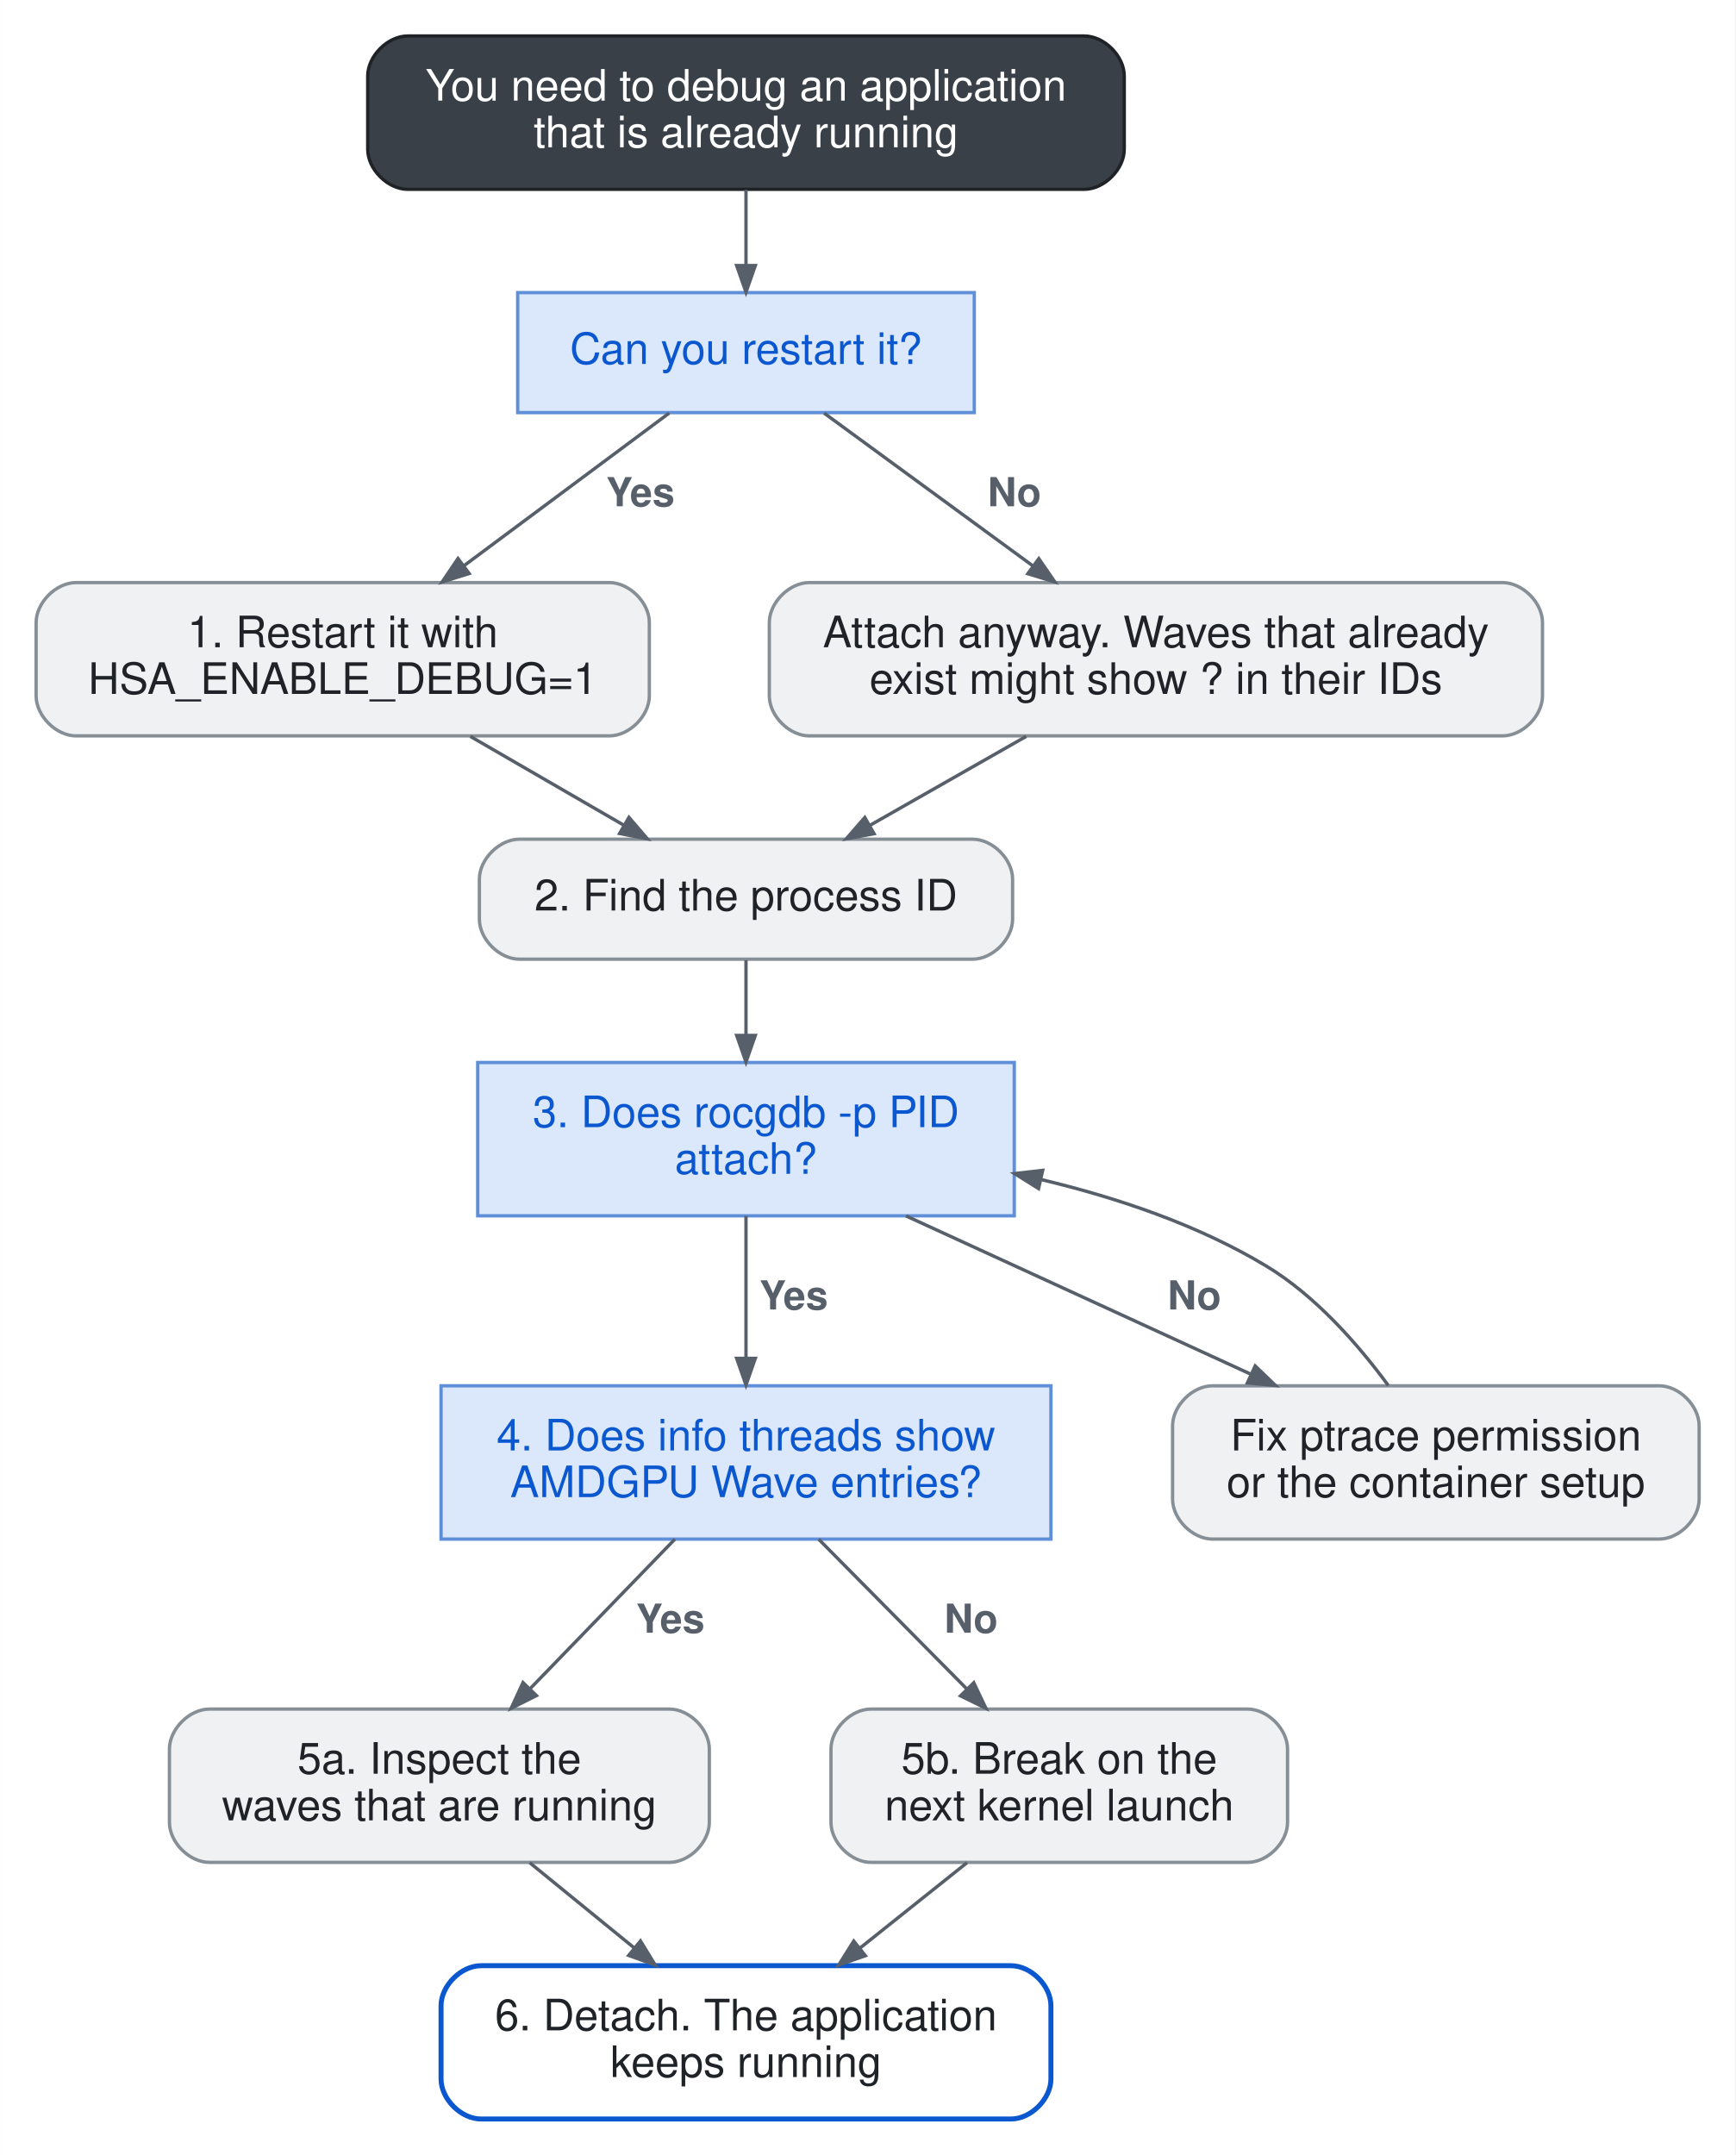
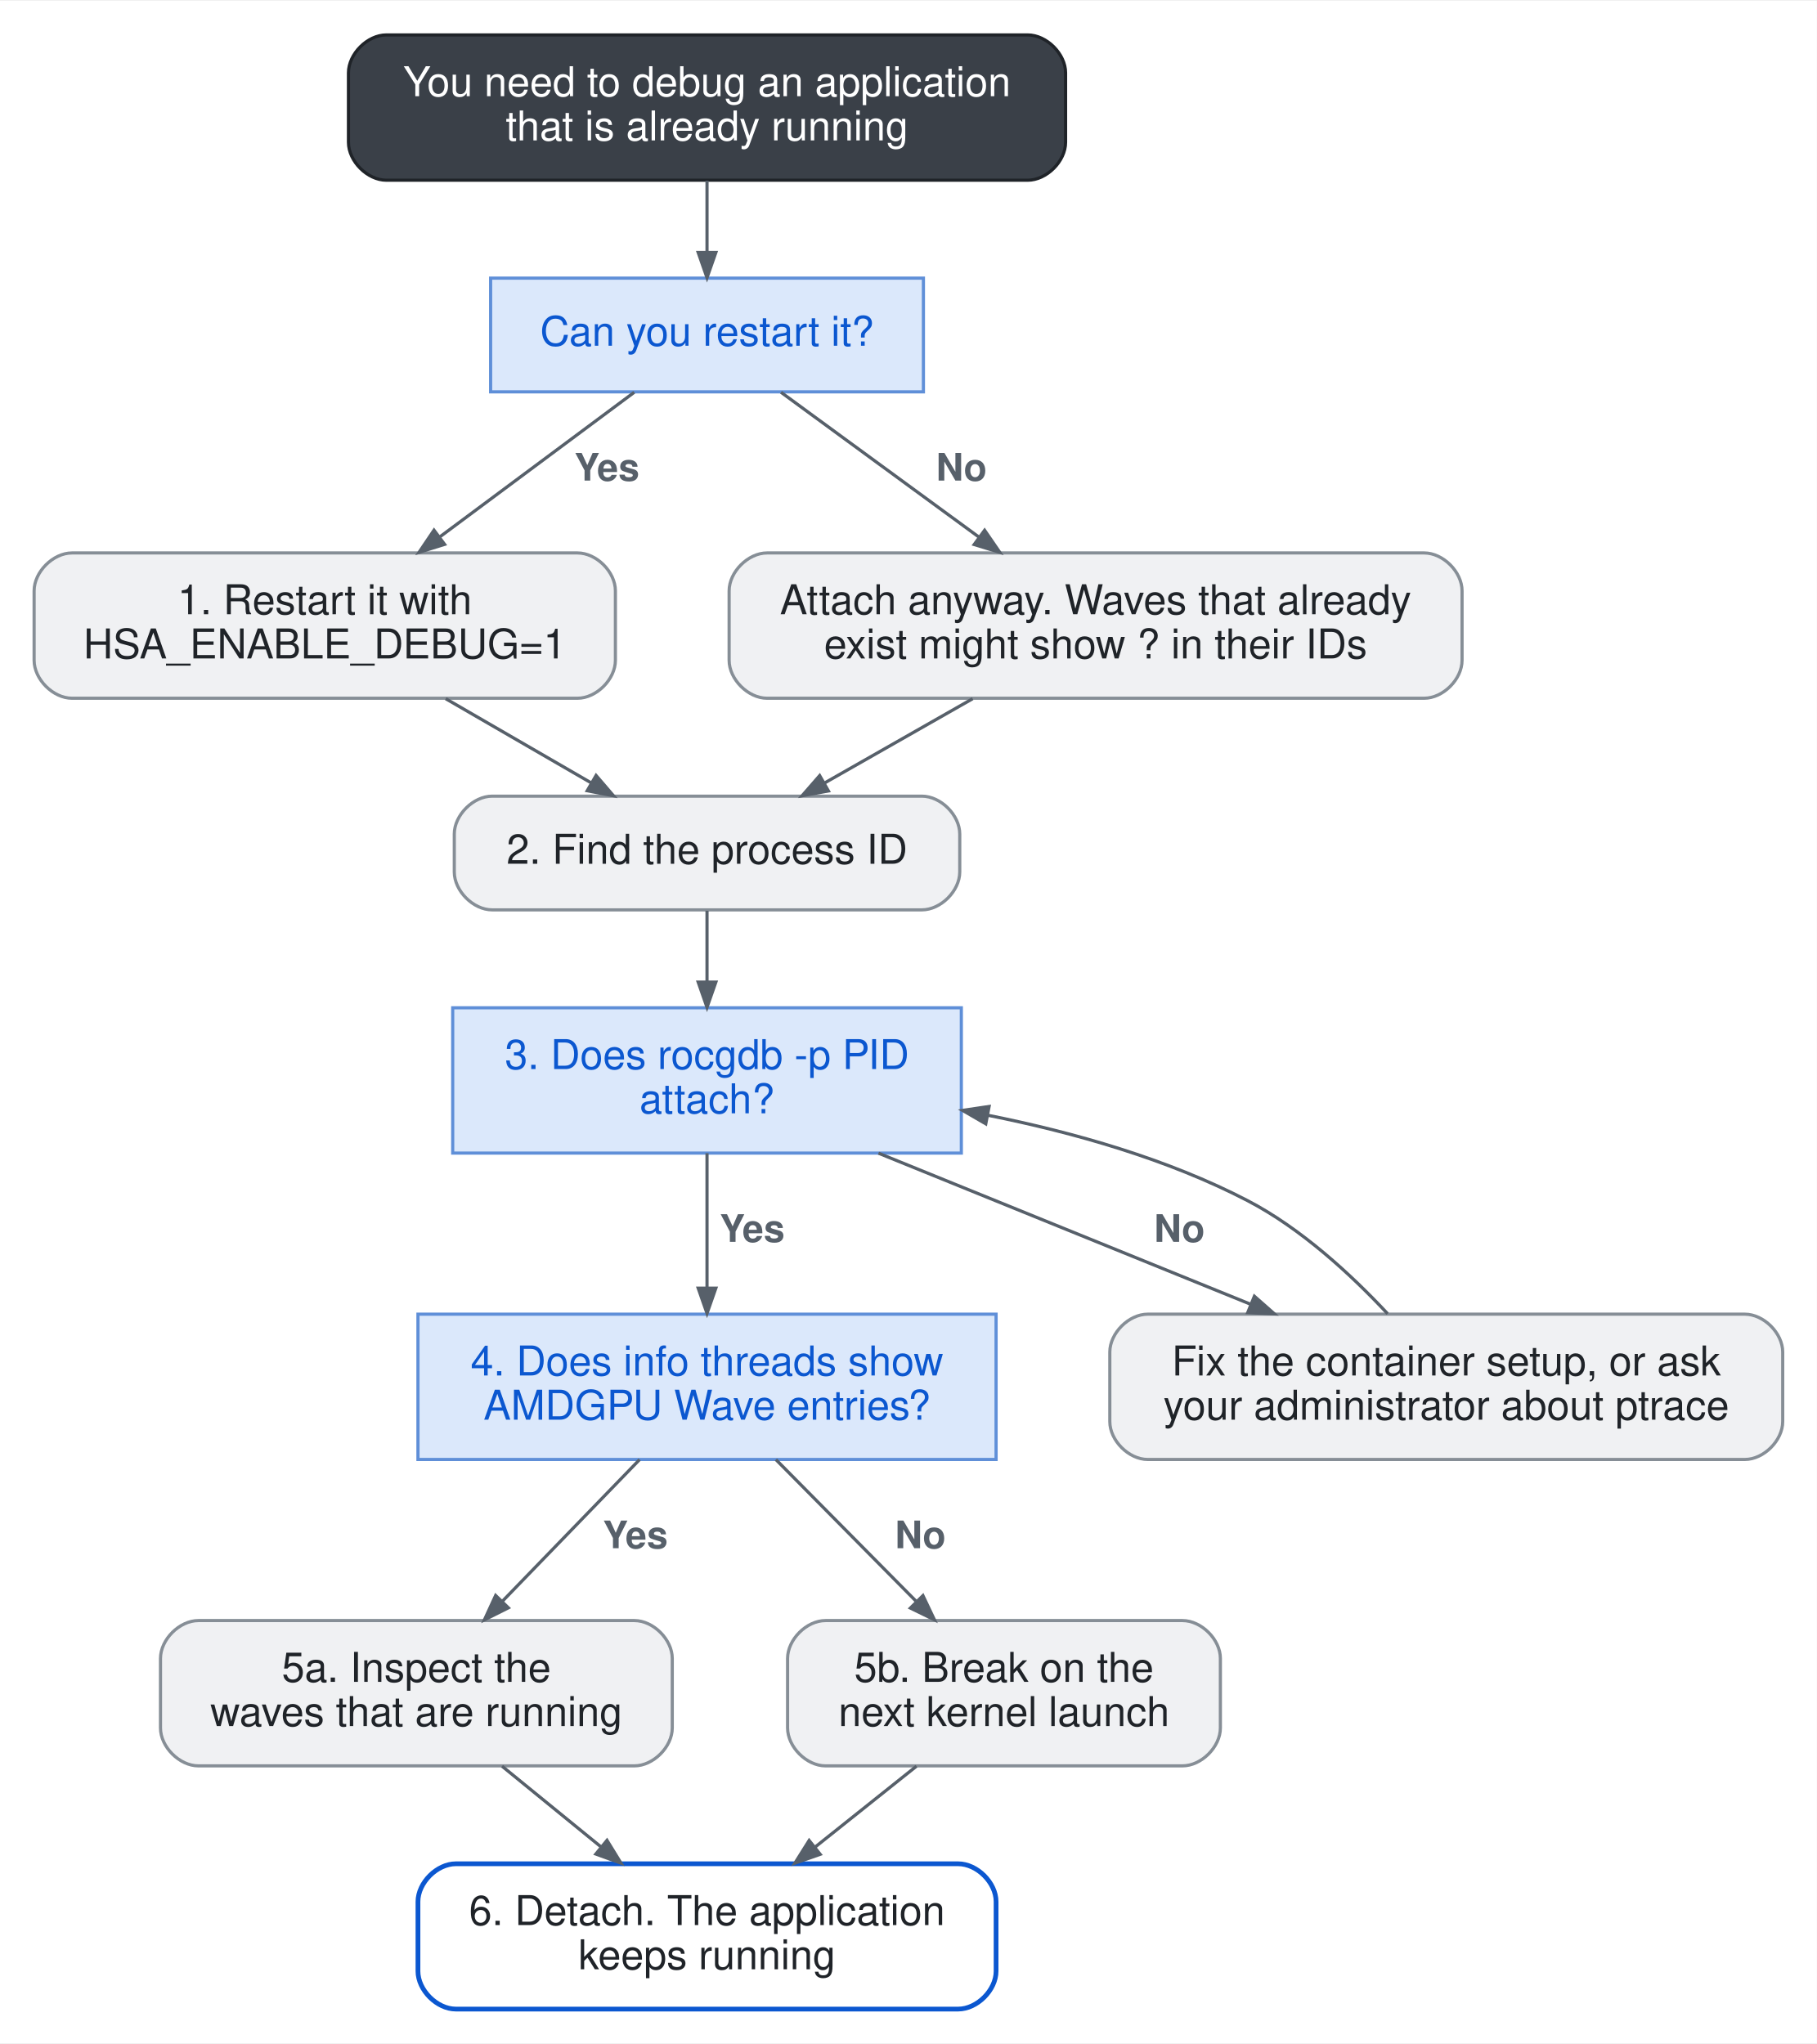
- <svg xmlns="http://www.w3.org/2000/svg" role="img" aria-labelledby="t d" width="521pt" height="647pt" viewBox="0.00 0.00 520.60 646.60">
+ <svg xmlns="http://www.w3.org/2000/svg" role="img" aria-labelledby="t d" width="575pt" height="647pt" viewBox="0.00 0.00 575.10 646.60">
  <g id="graph0" class="graph" transform="scale(1 1) rotate(0) translate(10.8 635.8)">
-     <polygon fill="white" stroke="transparent" points="-10.8,10.8 -10.8,-635.8 509.8,-635.8 509.8,10.8 -10.8,10.8" />
+     <polygon fill="white" stroke="transparent" points="-10.8,10.8 -10.8,-635.8 564.3,-635.8 564.3,10.8 -10.8,10.8" />
    <g id="node1" class="node">
      <path fill="#3a4048" stroke="#1f2328" d="M314.5,-625C314.5,-625 111.5,-625 111.5,-625 105.5,-625 99.5,-619 99.5,-613 99.5,-613 99.5,-591 99.5,-591 99.5,-585 105.5,-579 111.5,-579 111.5,-579 314.5,-579 314.5,-579 320.5,-579 326.5,-585 326.5,-591 326.5,-591 326.5,-613 326.5,-613 326.5,-619 320.5,-625 314.5,-625" />
      <text text-anchor="middle" x="213" y="-605.6" font-family="Helvetica,Arial,sans-serif" font-size="13.00" fill="#ffffff">You need to debug an application</text>
      <text text-anchor="middle" x="213" y="-591.6" font-family="Helvetica,Arial,sans-serif" font-size="13.00" fill="#ffffff">that is already running</text>
    </g>
    <g id="node2" class="node">
      <polygon fill="#dbe8fb" stroke="#5f8fd8" points="281.5,-548 144.5,-548 144.5,-512 281.5,-512 281.5,-548" />
      <text text-anchor="middle" x="213" y="-526.6" font-family="Helvetica,Arial,sans-serif" font-size="13.00" fill="#0b57d0">Can you restart it?</text>
    </g>
    <g id="edge1" class="edge">
      <path fill="none" stroke="#57606a" d="M213,-578.85C213,-571.71 213,-563.74 213,-556.39" />
      <polygon fill="#57606a" stroke="#57606a" points="215.8,-556.12 213,-548.12 210.2,-556.12 215.8,-556.12" />
    </g>
    <g id="node5" class="node">
      <path fill="#f0f1f3" stroke="#868e96" d="M172,-461C172,-461 12,-461 12,-461 6,-461 0,-455 0,-449 0,-449 0,-427 0,-427 0,-421 6,-415 12,-415 12,-415 172,-415 172,-415 178,-415 184,-421 184,-427 184,-427 184,-449 184,-449 184,-455 178,-461 172,-461" />
      <text text-anchor="middle" x="92" y="-441.6" font-family="Helvetica,Arial,sans-serif" font-size="13.00" fill="#1f2328">1. Restart it with</text>
      <text text-anchor="middle" x="92" y="-427.6" font-family="Helvetica,Arial,sans-serif" font-size="13.00" fill="#1f2328">HSA_ENABLE_DEBUG=1</text>
    </g>
    <g id="edge2" class="edge">
      <path fill="none" stroke="#57606a" d="M189.96,-511.86C172.58,-498.94 148.42,-480.96 128.44,-466.1" />
      <polygon fill="#57606a" stroke="#57606a" points="129.93,-463.72 121.84,-461.19 126.58,-468.21 129.93,-463.72" />
      <text text-anchor="start" x="171" y="-483.9" font-family="Helvetica,Arial,sans-serif" font-weight="bold" font-size="12.00" fill="#57606a">Yes</text>
    </g>
    <g id="node6" class="node">
      <path fill="#f0f1f3" stroke="#868e96" d="M440,-461C440,-461 232,-461 232,-461 226,-461 220,-455 220,-449 220,-449 220,-427 220,-427 220,-421 226,-415 232,-415 232,-415 440,-415 440,-415 446,-415 452,-421 452,-427 452,-427 452,-449 452,-449 452,-455 446,-461 440,-461" />
      <text text-anchor="middle" x="336" y="-441.6" font-family="Helvetica,Arial,sans-serif" font-size="13.00" fill="#1f2328">Attach anyway. Waves that already</text>
      <text text-anchor="middle" x="336" y="-427.6" font-family="Helvetica,Arial,sans-serif" font-size="13.00" fill="#1f2328">exist might show ? in their IDs</text>
    </g>
    <g id="edge3" class="edge">
      <path fill="none" stroke="#57606a" d="M236.42,-511.86C254.08,-498.94 278.65,-480.96 298.96,-466.1" />
      <polygon fill="#57606a" stroke="#57606a" points="300.87,-468.18 305.67,-461.19 297.56,-463.66 300.87,-468.18" />
      <text text-anchor="start" x="285.5" y="-483.9" font-family="Helvetica,Arial,sans-serif" font-weight="bold" font-size="12.00" fill="#57606a">No</text>
    </g>
    <g id="node3" class="node">
      <polygon fill="#dbe8fb" stroke="#5f8fd8" points="293.5,-317 132.5,-317 132.5,-271 293.5,-271 293.5,-317" />
      <text text-anchor="middle" x="213" y="-297.6" font-family="Helvetica,Arial,sans-serif" font-size="13.00" fill="#0b57d0">3. Does rocgdb -p PID</text>
      <text text-anchor="middle" x="213" y="-283.6" font-family="Helvetica,Arial,sans-serif" font-size="13.00" fill="#0b57d0">attach?</text>
    </g>
    <g id="node4" class="node">
      <polygon fill="#dbe8fb" stroke="#5f8fd8" points="304.5,-220 121.5,-220 121.5,-174 304.5,-174 304.5,-220" />
      <text text-anchor="middle" x="213" y="-200.6" font-family="Helvetica,Arial,sans-serif" font-size="13.00" fill="#0b57d0">4. Does info threads show</text>
      <text text-anchor="middle" x="213" y="-186.6" font-family="Helvetica,Arial,sans-serif" font-size="13.00" fill="#0b57d0">AMDGPU Wave entries?</text>
    </g>
    <g id="edge9" class="edge">
      <path fill="none" stroke="#57606a" d="M213,-270.97C213,-258.35 213,-242.32 213,-228.51" />
      <polygon fill="#57606a" stroke="#57606a" points="215.8,-228.24 213,-220.24 210.2,-228.24 215.8,-228.24" />
      <text text-anchor="start" x="217" y="-242.9" font-family="Helvetica,Arial,sans-serif" font-weight="bold" font-size="12.00" fill="#57606a">Yes</text>
    </g>
    <g id="node8" class="node">
-       <path fill="#f0f1f3" stroke="#868e96" d="M487,-220C487,-220 353,-220 353,-220 347,-220 341,-214 341,-208 341,-208 341,-186 341,-186 341,-180 347,-174 353,-174 353,-174 487,-174 487,-174 493,-174 499,-180 499,-186 499,-186 499,-208 499,-208 499,-214 493,-220 487,-220" />
-       <text text-anchor="middle" x="420" y="-200.6" font-family="Helvetica,Arial,sans-serif" font-size="13.00" fill="#1f2328">Fix ptrace permission</text>
-       <text text-anchor="middle" x="420" y="-186.6" font-family="Helvetica,Arial,sans-serif" font-size="13.00" fill="#1f2328">or the container setup</text>
+       <path fill="#f0f1f3" stroke="#868e96" d="M541.5,-220C541.5,-220 352.5,-220 352.5,-220 346.5,-220 340.5,-214 340.5,-208 340.5,-208 340.5,-186 340.5,-186 340.5,-180 346.5,-174 352.5,-174 352.5,-174 541.5,-174 541.5,-174 547.5,-174 553.5,-180 553.5,-186 553.5,-186 553.5,-208 553.5,-208 553.5,-214 547.5,-220 541.5,-220" />
+       <text text-anchor="middle" x="447" y="-200.6" font-family="Helvetica,Arial,sans-serif" font-size="13.00" fill="#1f2328">Fix the container setup, or ask</text>
+       <text text-anchor="middle" x="447" y="-186.6" font-family="Helvetica,Arial,sans-serif" font-size="13.00" fill="#1f2328">your administrator about ptrace</text>
    </g>
    <g id="edge7" class="edge">
-       <path fill="none" stroke="#57606a" d="M261.01,-270.97C291.86,-256.81 332.05,-238.37 364.3,-223.56" />
-       <polygon fill="#57606a" stroke="#57606a" points="365.79,-225.96 371.89,-220.08 363.45,-220.87 365.79,-225.96" />
-       <text text-anchor="start" x="339.5" y="-242.9" font-family="Helvetica,Arial,sans-serif" font-weight="bold" font-size="12.00" fill="#57606a">No</text>
+       <path fill="none" stroke="#57606a" d="M267.27,-270.97C302.44,-256.69 348.34,-238.05 384.95,-223.19" />
+       <polygon fill="#57606a" stroke="#57606a" points="386.26,-225.68 392.62,-220.08 384.15,-220.49 386.26,-225.68" />
+       <text text-anchor="start" x="354.5" y="-242.9" font-family="Helvetica,Arial,sans-serif" font-weight="bold" font-size="12.00" fill="#57606a">No</text>
    </g>
    <g id="node9" class="node">
      <path fill="#f0f1f3" stroke="#868e96" d="M190,-123C190,-123 52,-123 52,-123 46,-123 40,-117 40,-111 40,-111 40,-89 40,-89 40,-83 46,-77 52,-77 52,-77 190,-77 190,-77 196,-77 202,-83 202,-89 202,-89 202,-111 202,-111 202,-117 196,-123 190,-123" />
      <text text-anchor="middle" x="121" y="-103.6" font-family="Helvetica,Arial,sans-serif" font-size="13.00" fill="#1f2328">5a. Inspect the</text>
      <text text-anchor="middle" x="121" y="-89.6" font-family="Helvetica,Arial,sans-serif" font-size="13.00" fill="#1f2328">waves that are running</text>
    </g>
    <g id="edge10" class="edge">
      <path fill="none" stroke="#57606a" d="M191.66,-173.97C178.75,-160.63 162.16,-143.5 148.3,-129.19" />
      <polygon fill="#57606a" stroke="#57606a" points="150.12,-127.04 142.54,-123.24 146.09,-130.94 150.12,-127.04" />
      <text text-anchor="start" x="180" y="-145.9" font-family="Helvetica,Arial,sans-serif" font-weight="bold" font-size="12.00" fill="#57606a">Yes</text>
    </g>
    <g id="node10" class="node">
      <path fill="#f0f1f3" stroke="#868e96" d="M363.5,-123C363.5,-123 250.5,-123 250.5,-123 244.5,-123 238.5,-117 238.5,-111 238.5,-111 238.5,-89 238.5,-89 238.5,-83 244.5,-77 250.5,-77 250.5,-77 363.5,-77 363.5,-77 369.5,-77 375.5,-83 375.5,-89 375.5,-89 375.5,-111 375.5,-111 375.5,-117 369.5,-123 363.5,-123" />
      <text text-anchor="middle" x="307" y="-103.6" font-family="Helvetica,Arial,sans-serif" font-size="13.00" fill="#1f2328">5b. Break on the</text>
      <text text-anchor="middle" x="307" y="-89.6" font-family="Helvetica,Arial,sans-serif" font-size="13.00" fill="#1f2328">next kernel launch</text>
    </g>
    <g id="edge11" class="edge">
      <path fill="none" stroke="#57606a" d="M234.8,-173.97C247.99,-160.63 264.95,-143.5 279.11,-129.19" />
      <polygon fill="#57606a" stroke="#57606a" points="281.35,-130.9 284.99,-123.24 277.37,-126.96 281.35,-130.9" />
      <text text-anchor="start" x="272.5" y="-145.9" font-family="Helvetica,Arial,sans-serif" font-weight="bold" font-size="12.00" fill="#57606a">No</text>
    </g>
    <g id="node7" class="node">
      <path fill="#f0f1f3" stroke="#868e96" d="M281,-384C281,-384 145,-384 145,-384 139,-384 133,-378 133,-372 133,-372 133,-360 133,-360 133,-354 139,-348 145,-348 145,-348 281,-348 281,-348 287,-348 293,-354 293,-360 293,-360 293,-372 293,-372 293,-378 287,-384 281,-384" />
      <text text-anchor="middle" x="213" y="-362.6" font-family="Helvetica,Arial,sans-serif" font-size="13.00" fill="#1f2328">2. Find the process ID</text>
    </g>
    <g id="edge4" class="edge">
      <path fill="none" stroke="#57606a" d="M130.29,-414.85C145.04,-406.31 161.84,-396.59 176.43,-388.15" />
      <polygon fill="#57606a" stroke="#57606a" points="177.88,-390.55 183.4,-384.12 175.07,-385.71 177.88,-390.55" />
    </g>
    <g id="edge5" class="edge">
      <path fill="none" stroke="#57606a" d="M297.08,-414.85C282.08,-406.31 265,-396.59 250.17,-388.15" />
      <polygon fill="#57606a" stroke="#57606a" points="251.43,-385.65 243.09,-384.12 248.66,-390.51 251.43,-385.65" />
    </g>
    <g id="edge6" class="edge">
      <path fill="none" stroke="#57606a" d="M213,-347.7C213,-340.92 213,-332.94 213,-325.27" />
      <polygon fill="#57606a" stroke="#57606a" points="215.8,-325.13 213,-317.13 210.2,-325.13 215.8,-325.13" />
    </g>
    <g id="edge8" class="edge">
-       <path fill="none" stroke="#57606a" d="M405.74,-220.08C396.66,-232.43 383.83,-247.09 369,-256 348.73,-268.19 324.72,-276.36 301.7,-281.84" />
-       <polygon fill="#57606a" stroke="#57606a" points="300.79,-279.17 293.6,-283.67 302.02,-284.64 300.79,-279.17" />
+       <path fill="none" stroke="#57606a" d="M428.44,-220.14C416.89,-232.51 401.02,-247.17 384,-256 358.85,-269.05 329.32,-277.5 301.94,-282.97" />
+       <polygon fill="#57606a" stroke="#57606a" points="301.24,-280.26 293.9,-284.51 302.29,-285.76 301.24,-280.26" />
    </g>
    <g id="node11" class="node">
      <path fill="#ffffff" stroke="#0b57d0" stroke-width="1.5" d="M292.5,-46C292.5,-46 133.5,-46 133.5,-46 127.5,-46 121.5,-40 121.5,-34 121.5,-34 121.5,-12 121.5,-12 121.5,-6 127.5,0 133.5,0 133.5,0 292.5,0 292.5,0 298.5,0 304.5,-6 304.5,-12 304.5,-12 304.5,-34 304.5,-34 304.5,-40 298.5,-46 292.5,-46" />
      <text text-anchor="middle" x="213" y="-26.6" font-family="Helvetica,Arial,sans-serif" font-size="13.00" fill="#1f2328">6. Detach. The application</text>
      <text text-anchor="middle" x="213" y="-12.6" font-family="Helvetica,Arial,sans-serif" font-size="13.00" fill="#1f2328">keeps running</text>
    </g>
    <g id="edge12" class="edge">
      <path fill="none" stroke="#57606a" d="M148.11,-76.9C157.94,-68.89 169.16,-59.74 179.48,-51.32" />
      <polygon fill="#57606a" stroke="#57606a" points="181.34,-53.42 185.77,-46.2 177.8,-49.08 181.34,-53.42" />
    </g>
    <g id="edge13" class="edge">
      <path fill="none" stroke="#57606a" d="M279.31,-76.9C269.26,-68.89 257.79,-59.74 247.25,-51.32" />
      <polygon fill="#57606a" stroke="#57606a" points="248.82,-49 240.82,-46.2 245.33,-53.38 248.82,-49" />
    </g>
  </g>
</svg>
